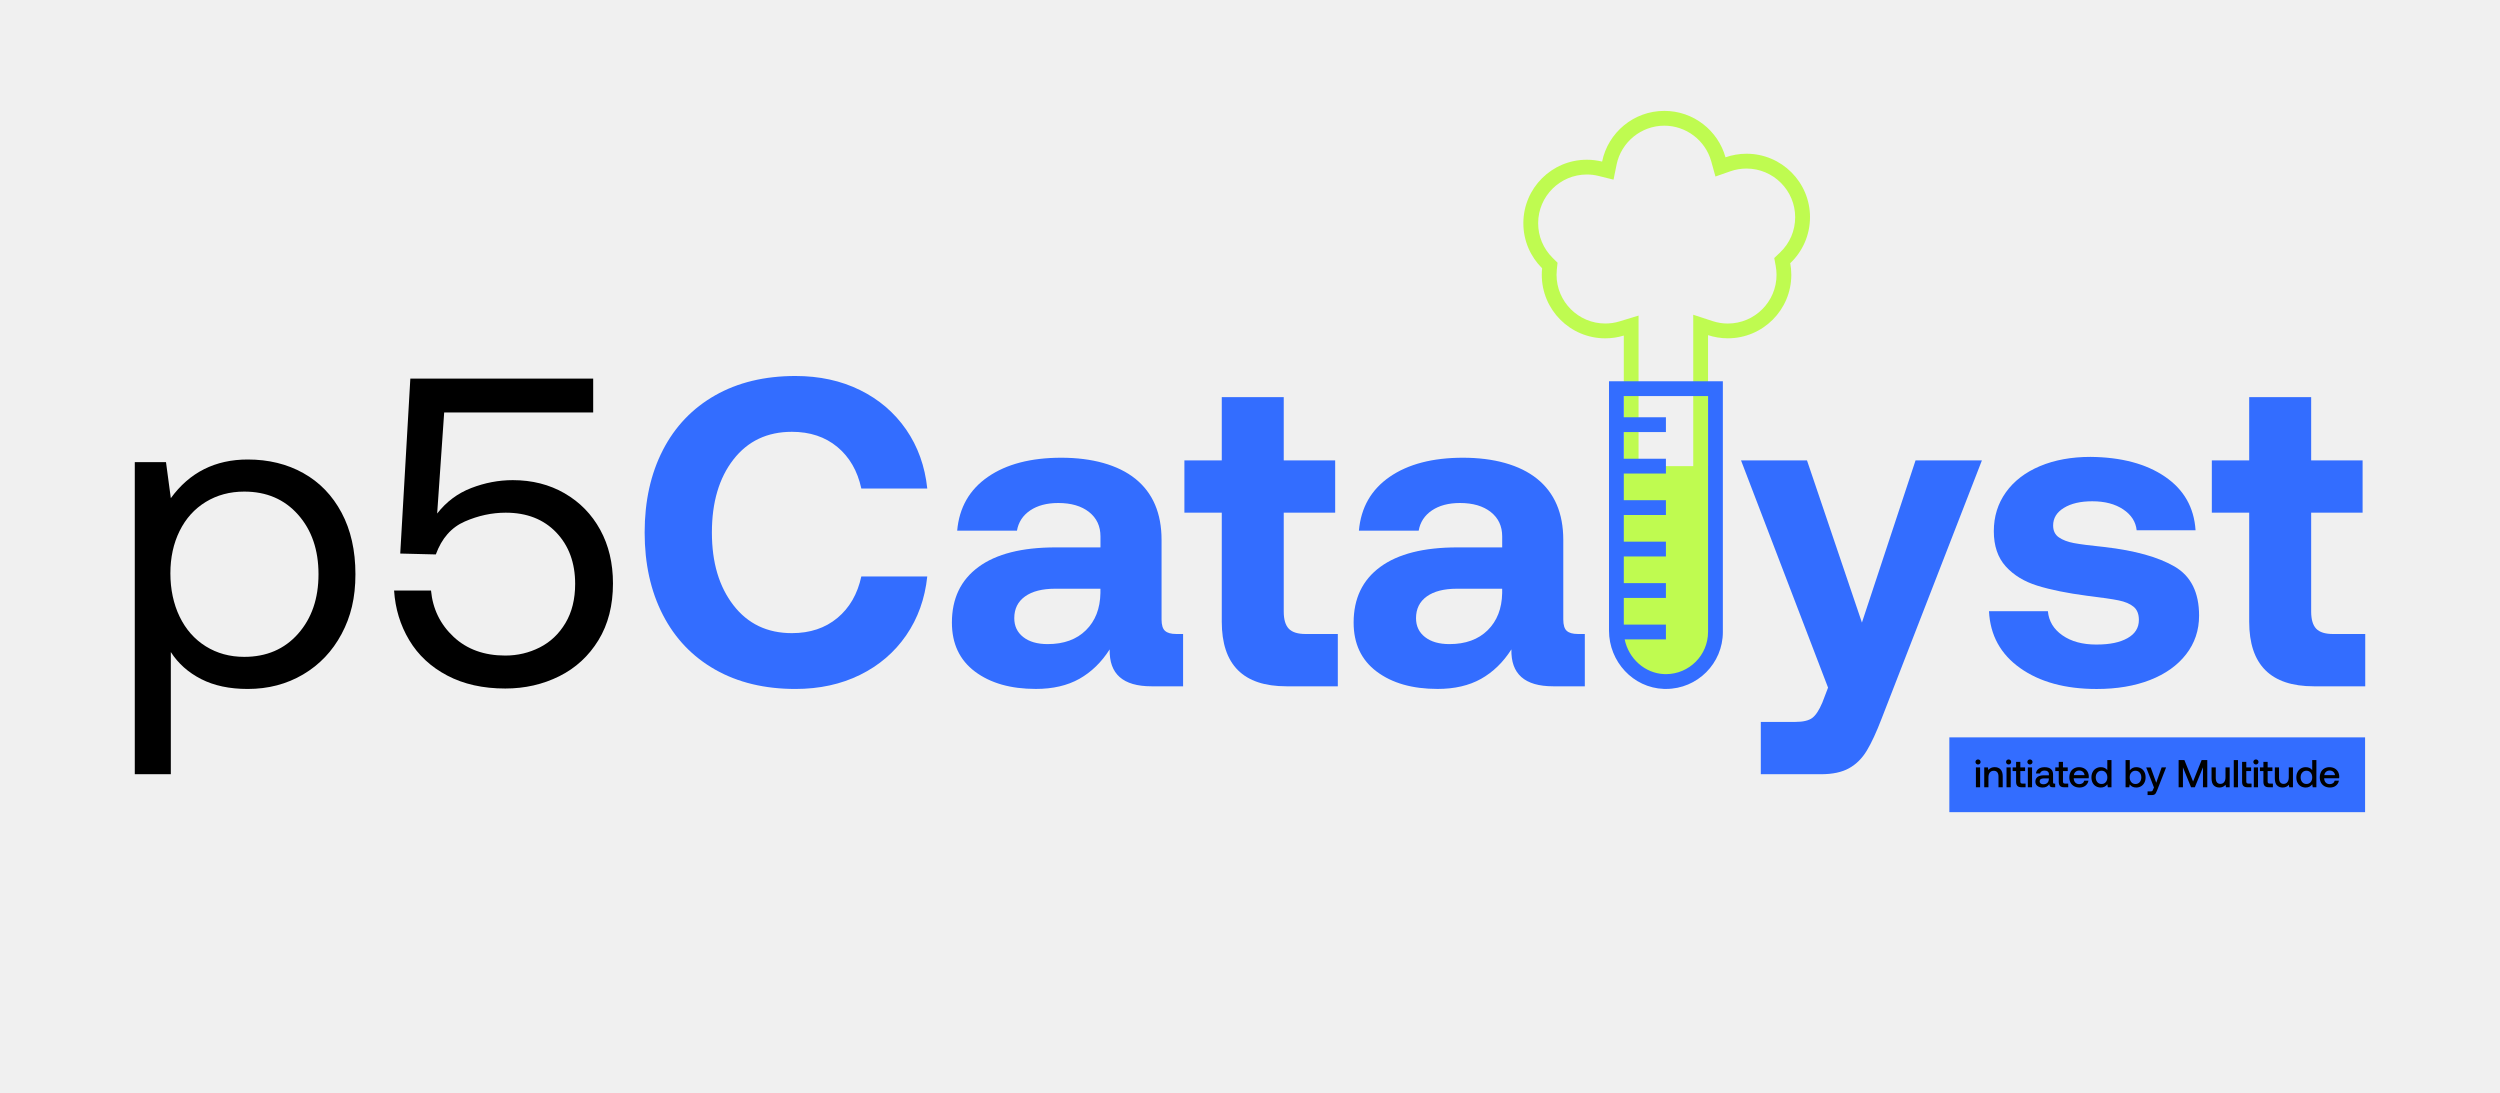
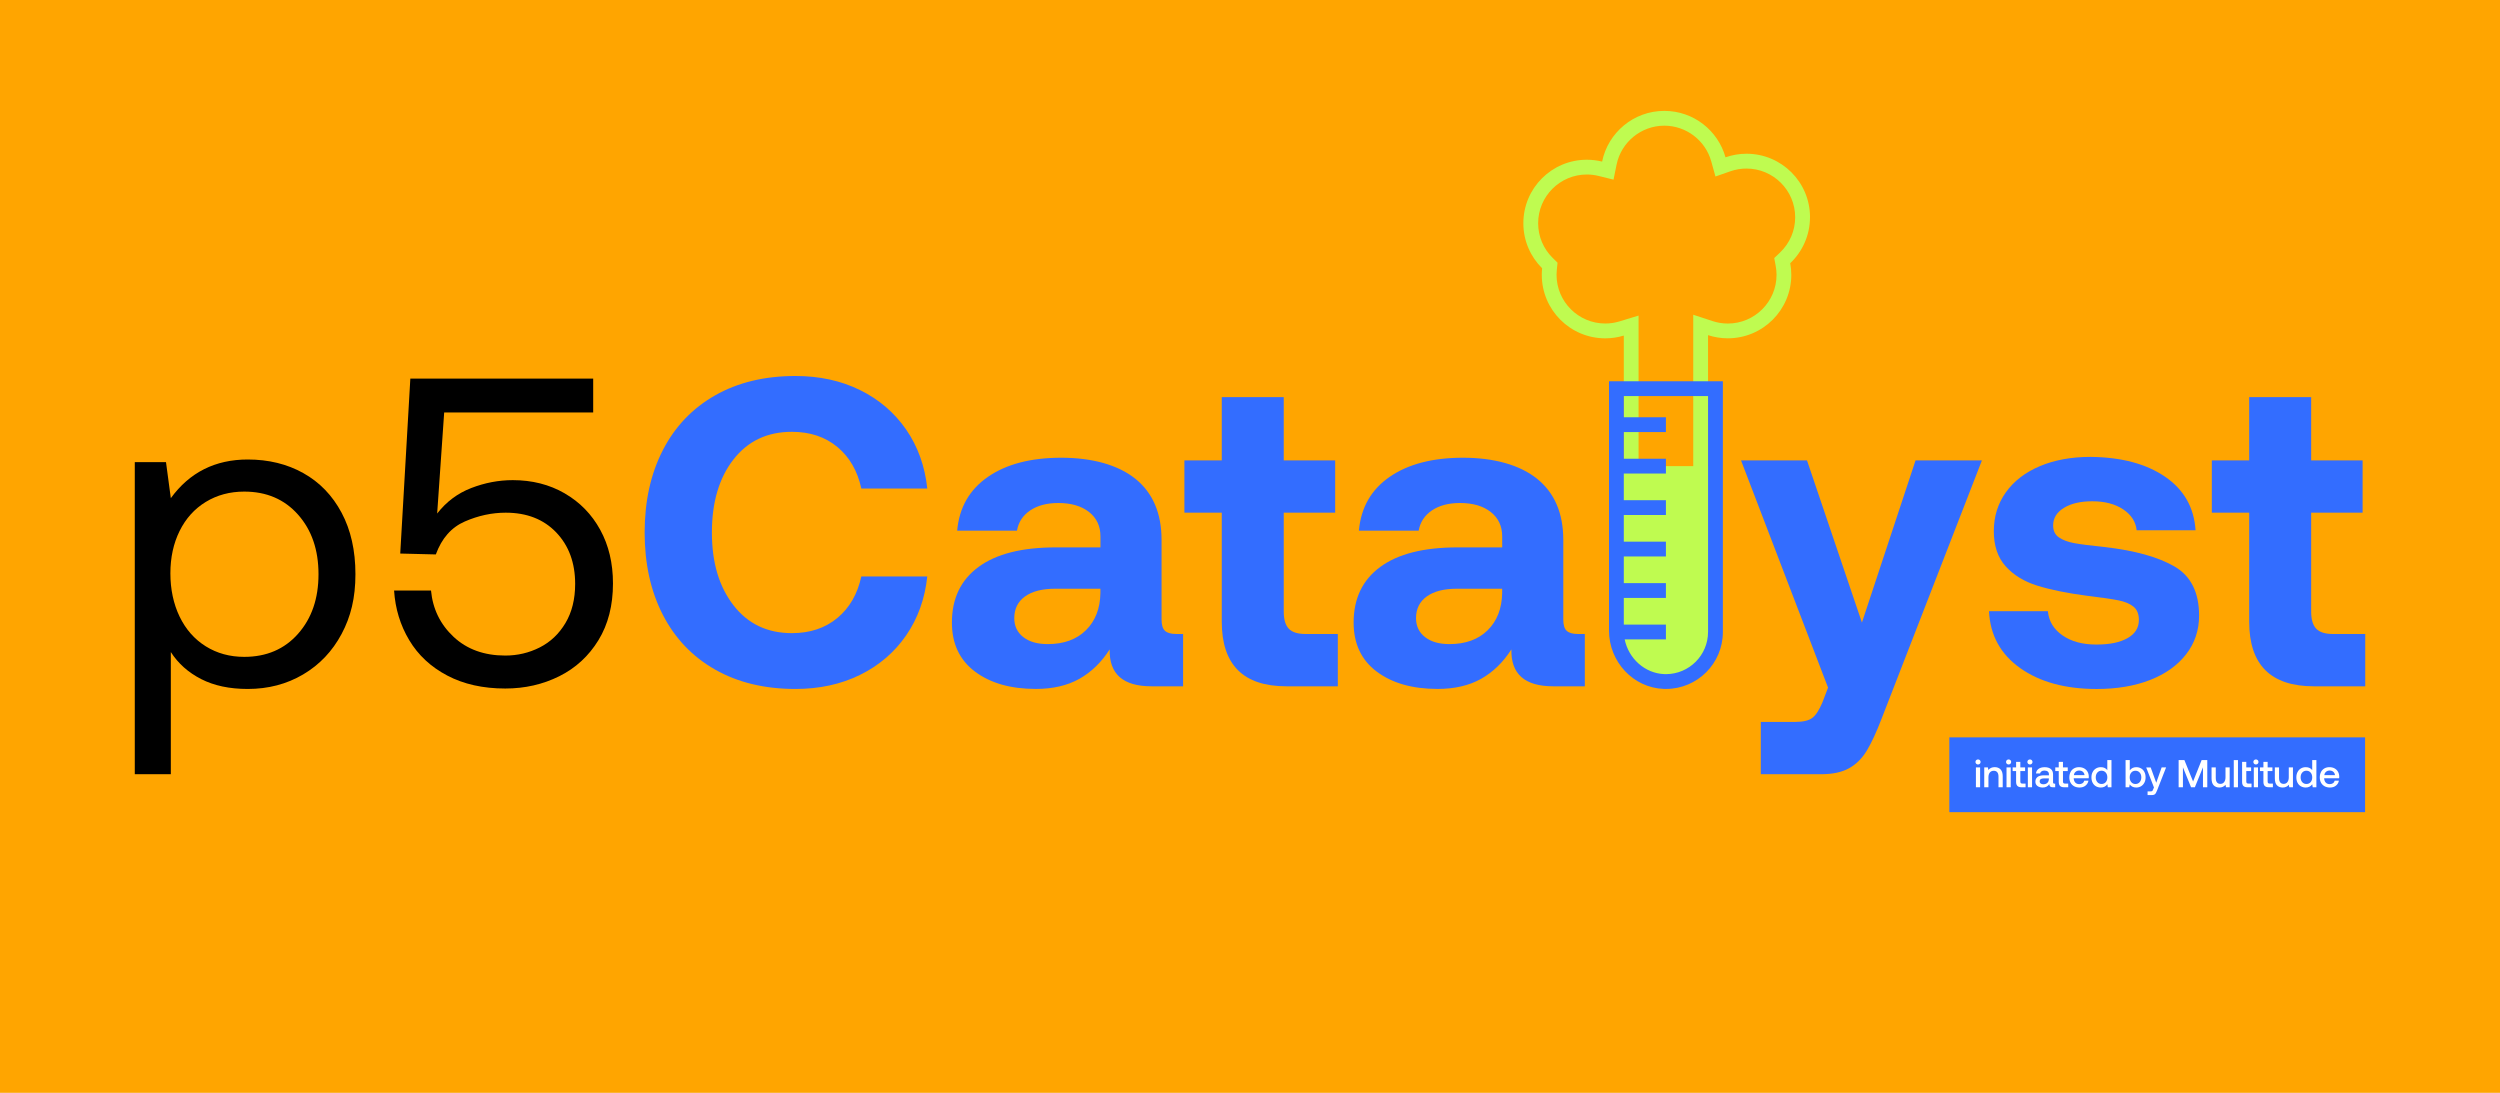
<svg xmlns="http://www.w3.org/2000/svg" id="Layer_2" data-name="Layer 2" viewBox="0 0 958 418.76">
  <defs>
    <style>
			.cls-18923742 {
- 				fill: #000;
+ 				fill: #fff;
			}

			.cls-20982349 {
				fill: #336dff;
			}

			.cls-323489723 {
- 				fill: none;
+ 				fill: orange;
			}

			.cls-423482798 {
				fill: #bffb50;
			}
		</style>
  </defs>
  <g id="Layer_1-2" data-name="Layer 1">
    <g>
      <rect class="cls-323489723" width="958" height="418.76" />
      <g>
        <path d="M116.24,181.3c6.23,3.48,11.12,8.54,14.65,15.16,3.54,6.63,5.31,14.49,5.31,23.58s-1.77,16.28-5.31,22.91c-3.54,6.63-8.45,11.79-14.74,15.5-6.29,3.71-13.36,5.56-21.22,5.56-6.96,0-12.91-1.26-17.85-3.79-4.94-2.53-8.82-5.98-11.62-10.36v46.82h-13.81v-119.59h11.96l1.85,13.81c7.18-9.88,17.01-14.82,29.48-14.82,7.97,0,15.08,1.74,21.31,5.22ZM114.22,242.86c5.22-5.9,7.83-13.5,7.83-22.82s-2.61-16.93-7.83-22.82c-5.22-5.9-12.1-8.84-20.63-8.84-5.5,0-10.42,1.32-14.74,3.96-4.32,2.64-7.66,6.35-10.02,11.12-2.36,4.77-3.54,10.19-3.54,16.25s1.18,11.71,3.54,16.59c2.36,4.88,5.7,8.67,10.02,11.37,4.32,2.69,9.23,4.04,14.74,4.04,8.53,0,15.41-2.95,20.63-8.84Z" />
        <path d="M216.37,189.05c5.84,3.37,10.38,8.03,13.64,13.98,3.26,5.95,4.88,12.8,4.88,20.55,0,8.42-1.85,15.67-5.56,21.73s-8.7,10.67-14.99,13.81c-6.29,3.14-13.2,4.72-20.72,4.72-8.54,0-15.95-1.66-22.23-4.97-6.29-3.31-11.15-7.83-14.57-13.56-3.43-5.73-5.36-12.07-5.81-19.03h14.15c.67,7.07,3.56,13,8.67,17.77,5.11,4.77,11.71,7.16,19.79,7.16,4.72,0,9.12-1.04,13.22-3.12,4.1-2.08,7.38-5.19,9.85-9.35,2.47-4.15,3.71-9.15,3.71-14.99,0-8.08-2.42-14.65-7.24-19.71-4.83-5.05-11.28-7.58-19.37-7.58-5.28,0-10.5,1.12-15.66,3.37-5.17,2.25-8.87,6.46-11.12,12.63l-13.64-.34,3.87-67.04h70.07v12.97h-57.1l-2.69,38.74c3.48-4.49,7.83-7.75,13.05-9.77,5.22-2.02,10.53-3.03,15.92-3.03,7.41,0,14.04,1.68,19.88,5.05Z" />
        <path class="cls-20982349" d="M254.02,172.46c4.66-9.04,11.34-16.03,20.04-20.97,8.7-4.94,18.95-7.41,30.74-7.41,9.21,0,17.46,1.8,24.76,5.39,7.3,3.6,13.19,8.65,17.69,15.16,4.49,6.51,7.18,14.04,8.08,22.57h-25.27c-1.46-6.74-4.52-12.04-9.18-15.92-4.66-3.87-10.47-5.81-17.43-5.81-9.43,0-16.9,3.54-22.4,10.61-5.5,7.07-8.25,16.4-8.25,27.96s2.75,20.75,8.25,27.88c5.5,7.13,12.97,10.7,22.4,10.7,6.96,0,12.77-1.94,17.43-5.81,4.66-3.87,7.72-9.18,9.18-15.92h25.27c-.9,8.54-3.6,16.06-8.08,22.57-4.49,6.51-10.39,11.57-17.69,15.16-7.3,3.59-15.55,5.39-24.76,5.39-11.79,0-22.04-2.47-30.74-7.41-8.7-4.94-15.39-11.93-20.04-20.97-4.66-9.04-6.99-19.57-6.99-31.58s2.33-22.54,6.99-31.58Z" />
        <path class="cls-20982349" d="M453.36,242.95v20.04h-12.13c-10.89,0-16.23-4.72-16-14.15-3.15,4.94-7.02,8.7-11.62,11.29-4.61,2.58-10.16,3.87-16.67,3.87-9.66,0-17.43-2.22-23.33-6.65-5.9-4.43-8.84-10.7-8.84-18.78,0-9.21,3.39-16.31,10.19-21.31,6.79-5,16.65-7.5,29.56-7.5h17.18v-4.21c0-3.93-1.46-7.04-4.38-9.35-2.92-2.3-6.85-3.45-11.79-3.45-4.38,0-7.97.96-10.78,2.86-2.81,1.91-4.49,4.49-5.05,7.75h-22.91c.78-8.87,4.72-15.75,11.79-20.63s16.45-7.33,28.13-7.33,21.7,2.69,28.38,8.08c6.68,5.39,10.02,13.2,10.02,23.41v30.49c0,2.13.45,3.59,1.35,4.38.9.79,2.3,1.18,4.21,1.18h2.7ZM421.69,225.6h-17.35c-4.94,0-8.79.98-11.54,2.95-2.75,1.97-4.13,4.75-4.13,8.34,0,3.03,1.15,5.45,3.45,7.24,2.3,1.8,5.42,2.69,9.35,2.69,6.17,0,11.06-1.77,14.65-5.31,3.59-3.54,5.45-8.28,5.56-14.23v-1.68Z" />
        <path class="cls-20982349" d="M468.18,196.46h-14.32v-20.04h14.32v-24.25h23.75v24.25h19.71v20.04h-19.71v37.9c0,3.03.65,5.22,1.94,6.57,1.29,1.35,3.45,2.02,6.48,2.02h12.3v20.04h-19.71c-16.51,0-24.76-8.25-24.76-24.76v-41.77Z" />
        <path class="cls-20982349" d="M607.3,242.95v20.04h-12.13c-10.89,0-16.23-4.72-16-14.15-3.15,4.94-7.02,8.7-11.62,11.29-4.61,2.58-10.16,3.87-16.67,3.87-9.66,0-17.43-2.22-23.33-6.65-5.9-4.43-8.84-10.7-8.84-18.78,0-9.21,3.39-16.31,10.19-21.31,6.79-5,16.65-7.5,29.56-7.5h17.18v-4.21c0-3.93-1.46-7.04-4.38-9.35-2.92-2.3-6.85-3.45-11.79-3.45-4.38,0-7.97.96-10.78,2.86-2.81,1.91-4.49,4.49-5.05,7.75h-22.91c.78-8.87,4.72-15.75,11.79-20.63s16.45-7.33,28.13-7.33,21.7,2.69,28.38,8.08c6.68,5.39,10.02,13.2,10.02,23.41v30.49c0,2.13.45,3.59,1.35,4.38.9.79,2.3,1.18,4.21,1.18h2.7ZM575.64,225.6h-17.35c-4.94,0-8.79.98-11.54,2.95-2.75,1.97-4.13,4.75-4.13,8.34,0,3.03,1.15,5.45,3.45,7.24,2.3,1.8,5.42,2.69,9.35,2.69,6.17,0,11.06-1.77,14.65-5.31,3.59-3.54,5.45-8.28,5.56-14.23v-1.68Z" />
        <path class="cls-20982349" d="M692.44,176.42l21.05,62.15,20.55-62.15h25.43l-38.4,98.87c-2.02,5.28-3.93,9.4-5.73,12.38-1.8,2.97-4.07,5.22-6.82,6.74-2.75,1.52-6.32,2.27-10.7,2.27h-23.08v-20.04h13.14c3.03,0,5.22-.51,6.57-1.52s2.64-2.98,3.87-5.89l2.19-5.73-33.35-87.08h25.26Z" />
        <path class="cls-20982349" d="M784.75,234.19c.34,3.82,2.19,6.91,5.56,9.26,3.37,2.36,7.69,3.54,12.97,3.54s9.04-.81,11.96-2.44c2.92-1.63,4.38-3.96,4.38-6.99,0-2.25-.67-3.93-2.02-5.05-1.35-1.12-3.26-1.94-5.73-2.44-2.47-.51-6.51-1.09-12.13-1.77-7.64-1.01-13.98-2.3-19.03-3.87-5.05-1.57-9.1-4.04-12.13-7.41-3.03-3.37-4.55-7.86-4.55-13.47s1.54-10.58,4.63-14.91c3.09-4.32,7.44-7.66,13.05-10.02,5.61-2.36,12.07-3.54,19.37-3.54,11.79.11,21.31,2.64,28.55,7.58,7.24,4.94,11.14,11.79,11.71,20.55h-22.57c-.34-3.26-2.05-5.92-5.14-8-3.09-2.08-7.05-3.12-11.88-3.12-4.49,0-8.11.84-10.86,2.53-2.75,1.68-4.13,3.93-4.13,6.74,0,2.02.73,3.54,2.19,4.55,1.46,1.01,3.37,1.74,5.73,2.19,2.36.45,6.29.96,11.79,1.52,11.68,1.35,20.63,3.85,26.87,7.5,6.23,3.65,9.35,9.91,9.35,18.78,0,5.62-1.66,10.56-4.97,14.82-3.31,4.27-7.92,7.55-13.81,9.85-5.9,2.3-12.72,3.45-20.46,3.45-12.02,0-21.79-2.67-29.31-8-7.52-5.33-11.51-12.6-11.96-21.81h22.57Z" />
        <path class="cls-20982349" d="M861.89,196.46h-14.32v-20.04h14.32v-24.25h23.75v24.25h19.71v20.04h-19.71v37.9c0,3.03.65,5.22,1.94,6.57,1.29,1.35,3.45,2.02,6.48,2.02h12.3v20.04h-19.71c-16.51,0-24.76-8.25-24.76-24.76v-41.77Z" />
        <g>
          <path class="cls-423482798" d="M693.6,83.24c0-13.44-10.89-24.33-24.33-24.33-2.82,0-5.53.49-8.06,1.37-2.86-10.26-12.26-17.79-23.44-17.79-11.76,0-21.57,8.34-23.84,19.43-1.88-.46-3.83-.71-5.85-.71-13.44,0-24.33,10.89-24.33,24.33,0,6.75,2.75,12.85,7.19,17.26-.09.83-.13,1.67-.13,2.52,0,13.44,10.89,24.33,24.33,24.33,2.47,0,4.85-.37,7.1-1.06v50.03h-3.67v63.57c0,10.92,8.89,19.81,19.81,19.81s19.81-8.89,19.81-19.81v-63.57h-3.67v-50.19c2.39.78,4.93,1.21,7.58,1.21,13.44,0,24.33-10.89,24.33-24.33,0-1.52-.15-3.01-.41-4.45,4.66-4.43,7.57-10.69,7.57-17.63ZM682.12,96.76l-2.23,2.12.56,3.02c.21,1.14.32,2.29.32,3.42,0,10.29-8.37,18.66-18.66,18.66-1.98,0-3.94-.31-5.82-.93l-7.44-2.44v58.01h-20.95v-57.69l-7.32,2.23c-1.76.54-3.6.81-5.45.81-10.29,0-18.66-8.37-18.66-18.66,0-.64.03-1.3.1-1.94l.28-2.69-1.92-1.91c-3.55-3.53-5.51-8.23-5.51-13.24,0-10.29,8.37-18.66,18.66-18.66,1.51,0,3.02.18,4.49.55l5.73,1.42,1.18-5.78c1.77-8.63,9.46-14.9,18.28-14.9,8.35,0,15.74,5.61,17.98,13.65l1.62,5.83,5.71-2c1.99-.7,4.07-1.05,6.18-1.05,10.29,0,18.66,8.37,18.66,18.66,0,5.16-2.06,9.96-5.81,13.52Z" />
          <path class="cls-20982349" d="M616.57,146.1v95.57c0,11.83,9.2,21.9,21.02,22.32.27,0,.53.01.8.01,12.05,0,21.81-9.77,21.81-21.81v-96.09h-43.62ZM654.52,242.19c0,8.9-7.24,16.14-16.14,16.14-.2,0-.4,0-.59-.01-7.47-.27-13.72-5.97-15.21-13.3h15.8v-5.67h-16.14v-10.22h16.14v-5.67h-16.14v-10.22h16.14v-5.67h-16.14v-10.22h16.14v-5.67h-16.14v-10.22h16.14v-5.67h-16.14v-10.22h16.14v-5.67h-16.14v-8.13h32.29v90.42Z" />
        </g>
      </g>
      <g>
        <rect class="cls-20982349" x="746.99" y="282.56" width="159.31" height="28.66" />
        <g>
          <path class="cls-18923742" d="M758.68,291.29c.19.18.28.41.28.69s-.09.51-.28.69-.42.28-.7.28-.51-.09-.7-.28-.28-.41-.28-.69.09-.51.28-.69c.19-.18.42-.27.7-.27s.51.09.7.27ZM757.17,294.07h1.61v7.62h-1.61v-7.62Z" />
          <path class="cls-18923742" d="M766.58,294.81c.57.56.86,1.45.86,2.68v4.2h-1.62v-4.11c0-.72-.15-1.27-.46-1.65-.31-.38-.76-.57-1.35-.57-.63,0-1.13.22-1.5.66-.36.44-.54,1.05-.54,1.82v3.84h-1.61v-7.62h1.4l.18,1c.58-.72,1.39-1.09,2.44-1.09.9,0,1.64.28,2.21.83Z" />
          <path class="cls-18923742" d="M770.4,291.29c.19.18.28.41.28.69s-.09.51-.28.69-.42.28-.7.28-.51-.09-.7-.28-.28-.41-.28-.69.09-.51.28-.69c.19-.18.42-.27.7-.27s.51.09.7.27ZM768.9,294.07h1.61v7.62h-1.61v-7.62Z" />
          <path class="cls-18923742" d="M772.57,295.48h-1.33v-1.41h1.33v-2.13h1.62v2.13h1.83v1.41h-1.83v3.97c0,.3.06.51.18.63.12.12.32.19.61.19h1.22v1.41h-1.55c-.72,0-1.25-.17-1.58-.51s-.5-.86-.5-1.56v-4.14Z" />
          <path class="cls-18923742" d="M778.57,291.29c.19.18.28.41.28.69s-.09.51-.28.69-.42.28-.7.28-.51-.09-.7-.28-.28-.41-.28-.69.09-.51.28-.69c.19-.18.42-.27.7-.27s.51.09.7.27ZM777.07,294.07h1.61v7.62h-1.61v-7.62Z" />
          <path class="cls-18923742" d="M787.55,300.29v1.4h-.85c-.5,0-.85-.1-1.07-.31-.22-.21-.33-.51-.33-.91-.58.87-1.41,1.31-2.52,1.31-.85,0-1.54-.2-2.05-.6s-.77-.94-.77-1.64c0-.78.28-1.39.83-1.81.56-.42,1.36-.63,2.43-.63h1.92v-.46c0-.43-.15-.76-.45-1s-.71-.36-1.24-.36c-.47,0-.85.1-1.15.31-.3.2-.48.47-.54.81h-1.58c.08-.76.42-1.36,1.01-1.78.59-.42,1.37-.63,2.34-.63,1.02,0,1.81.24,2.37.71.56.48.83,1.16.83,2.05v3.01c0,.36.17.54.51.54h.31ZM785.13,298.29h-1.99c-.5,0-.88.1-1.15.29-.27.19-.4.48-.4.86,0,.33.13.59.38.79.25.2.6.3,1.03.3.66,0,1.18-.18,1.55-.54.37-.36.56-.83.57-1.43v-.27Z" />
          <path class="cls-18923742" d="M788.91,295.48h-1.33v-1.41h1.33v-2.13h1.62v2.13h1.83v1.41h-1.83v3.97c0,.3.06.51.18.63.12.12.32.19.61.19h1.22v1.41h-1.55c-.72,0-1.25-.17-1.58-.51s-.5-.86-.5-1.56v-4.14Z" />
          <path class="cls-18923742" d="M793.43,295.83c.31-.59.75-1.05,1.31-1.37.56-.32,1.2-.48,1.93-.48s1.38.15,1.94.45c.56.3,1,.72,1.32,1.27.32.55.49,1.19.5,1.92,0,.2-.01.4-.04.61h-5.74v.09c.04.66.25,1.19.62,1.58.38.39.88.58,1.5.58.5,0,.91-.12,1.25-.35.34-.23.56-.56.67-.99h1.61c-.14.77-.51,1.41-1.12,1.9-.61.5-1.37.74-2.28.74-.79,0-1.49-.16-2.08-.48-.59-.32-1.05-.78-1.37-1.36s-.48-1.27-.48-2.04.16-1.47.47-2.06ZM798.8,297.04c-.07-.56-.29-.99-.66-1.3s-.84-.47-1.41-.47c-.53,0-.98.16-1.36.48s-.6.75-.66,1.29h4.09Z" />
          <path class="cls-18923742" d="M809.12,291.27v10.42h-1.4l-.19-1.15c-.61.82-1.43,1.24-2.49,1.24-.69,0-1.31-.16-1.86-.47s-.97-.76-1.28-1.35c-.31-.59-.46-1.28-.46-2.08s.16-1.46.47-2.05.74-1.05,1.29-1.37c.55-.32,1.16-.48,1.85-.48.56,0,1.04.1,1.46.3.42.2.75.48,1.01.84v-3.85h1.61ZM806.92,299.72c.41-.47.61-1.07.61-1.82s-.2-1.38-.61-1.85c-.41-.47-.94-.71-1.61-.71s-1.2.24-1.61.71c-.41.47-.61,1.08-.61,1.82s.2,1.37.61,1.84c.41.47.94.71,1.61.71s1.2-.23,1.61-.7Z" />
          <path class="cls-18923742" d="M820.45,294.45c.55.31.97.76,1.28,1.35s.46,1.28.46,2.08-.15,1.44-.46,2.03-.73,1.05-1.28,1.38c-.55.33-1.17.49-1.86.49-.57,0-1.06-.11-1.47-.32-.42-.21-.75-.5-1.01-.87l-.19,1.1h-1.4v-10.42h1.61v3.93c.61-.81,1.43-1.22,2.47-1.22.69,0,1.31.16,1.86.47ZM819.93,299.72c.41-.47.62-1.08.62-1.84s-.21-1.35-.62-1.82c-.41-.47-.95-.71-1.61-.71s-1.2.23-1.61.7c-.41.47-.61,1.07-.61,1.82s.2,1.37.61,1.85c.41.48.94.71,1.61.71s1.2-.24,1.61-.71Z" />
          <path class="cls-18923742" d="M824.14,294.07l2.13,5.88,2.07-5.88h1.71l-3.45,8.81c-.18.46-.34.81-.49,1.05-.15.24-.33.43-.55.55-.22.12-.51.19-.88.19h-1.73v-1.41h1.13c.31,0,.52-.05.64-.14.12-.09.24-.31.37-.63l.31-.73-2.98-7.68h1.71Z" />
          <path class="cls-18923742" d="M834.84,291.27h2.22l3.33,8.2,3.27-8.2h2.17v10.42h-1.65v-7.66l-3.12,7.66h-1.44l-3.12-7.66v7.66h-1.65v-10.42Z" />
          <path class="cls-18923742" d="M854.41,294.07v7.62h-1.41l-.18-.97c-.58.7-1.36,1.06-2.35,1.06-.89,0-1.62-.28-2.17-.83s-.83-1.45-.83-2.68v-4.2h1.61v4.03c0,.74.15,1.31.45,1.7.3.39.74.58,1.32.58.62,0,1.1-.23,1.44-.68.35-.45.52-1.07.52-1.85v-3.78h1.61Z" />
          <path class="cls-18923742" d="M855.98,291.27h1.61v10.42h-1.61v-10.42Z" />
          <path class="cls-18923742" d="M859.17,291.94h1.61v2.13h1.85v1.41h-1.85v3.97c0,.3.06.51.18.63s.32.19.61.19h1.22v1.41h-1.55c-.72,0-1.25-.17-1.58-.51-.33-.34-.49-.86-.49-1.56v-7.68Z" />
          <path class="cls-18923742" d="M865.17,291.29c.19.18.28.41.28.69s-.09.51-.28.69-.42.28-.7.28-.51-.09-.7-.28-.28-.41-.28-.69.09-.51.28-.69c.19-.18.42-.27.7-.27s.51.09.7.27ZM863.66,294.07h1.61v7.62h-1.61v-7.62Z" />
          <path class="cls-18923742" d="M867.34,295.48h-1.33v-1.41h1.33v-2.13h1.62v2.13h1.83v1.41h-1.83v3.97c0,.3.06.51.18.63.12.12.32.19.61.19h1.22v1.41h-1.55c-.72,0-1.25-.17-1.58-.51s-.5-.86-.5-1.56v-4.14Z" />
          <path class="cls-18923742" d="M878.66,294.07v7.62h-1.41l-.18-.97c-.58.7-1.36,1.06-2.35,1.06-.89,0-1.62-.28-2.17-.83s-.83-1.45-.83-2.68v-4.2h1.61v4.03c0,.74.15,1.31.45,1.7.3.39.74.58,1.32.58.62,0,1.1-.23,1.44-.68.35-.45.52-1.07.52-1.85v-3.78h1.61Z" />
          <path class="cls-18923742" d="M887.64,291.27v10.42h-1.4l-.19-1.15c-.61.82-1.43,1.24-2.49,1.24-.69,0-1.31-.16-1.86-.47s-.97-.76-1.28-1.35c-.31-.59-.46-1.28-.46-2.08s.16-1.46.47-2.05.74-1.05,1.29-1.37c.55-.32,1.16-.48,1.85-.48.56,0,1.04.1,1.46.3.42.2.75.48,1.01.84v-3.85h1.61ZM885.43,299.72c.41-.47.61-1.07.61-1.82s-.2-1.38-.61-1.85c-.41-.47-.94-.71-1.61-.71s-1.2.24-1.61.71c-.41.47-.61,1.08-.61,1.82s.2,1.37.61,1.84c.41.47.94.71,1.61.71s1.2-.23,1.61-.7Z" />
          <path class="cls-18923742" d="M889.4,295.83c.31-.59.75-1.05,1.31-1.37.56-.32,1.2-.48,1.93-.48s1.38.15,1.94.45c.56.3,1,.72,1.32,1.27.32.55.49,1.19.5,1.92,0,.2-.01.4-.04.61h-5.74v.09c.04.66.25,1.19.62,1.58.38.39.88.58,1.5.58.5,0,.91-.12,1.25-.35.34-.23.56-.56.67-.99h1.61c-.14.77-.51,1.41-1.12,1.9-.61.5-1.37.74-2.28.74-.79,0-1.49-.16-2.08-.48-.59-.32-1.05-.78-1.37-1.36s-.48-1.27-.48-2.04.16-1.47.47-2.06ZM894.77,297.04c-.07-.56-.29-.99-.66-1.3s-.84-.47-1.41-.47c-.53,0-.98.16-1.36.48s-.6.75-.66,1.29h4.09Z" />
        </g>
      </g>
    </g>
  </g>
</svg>
